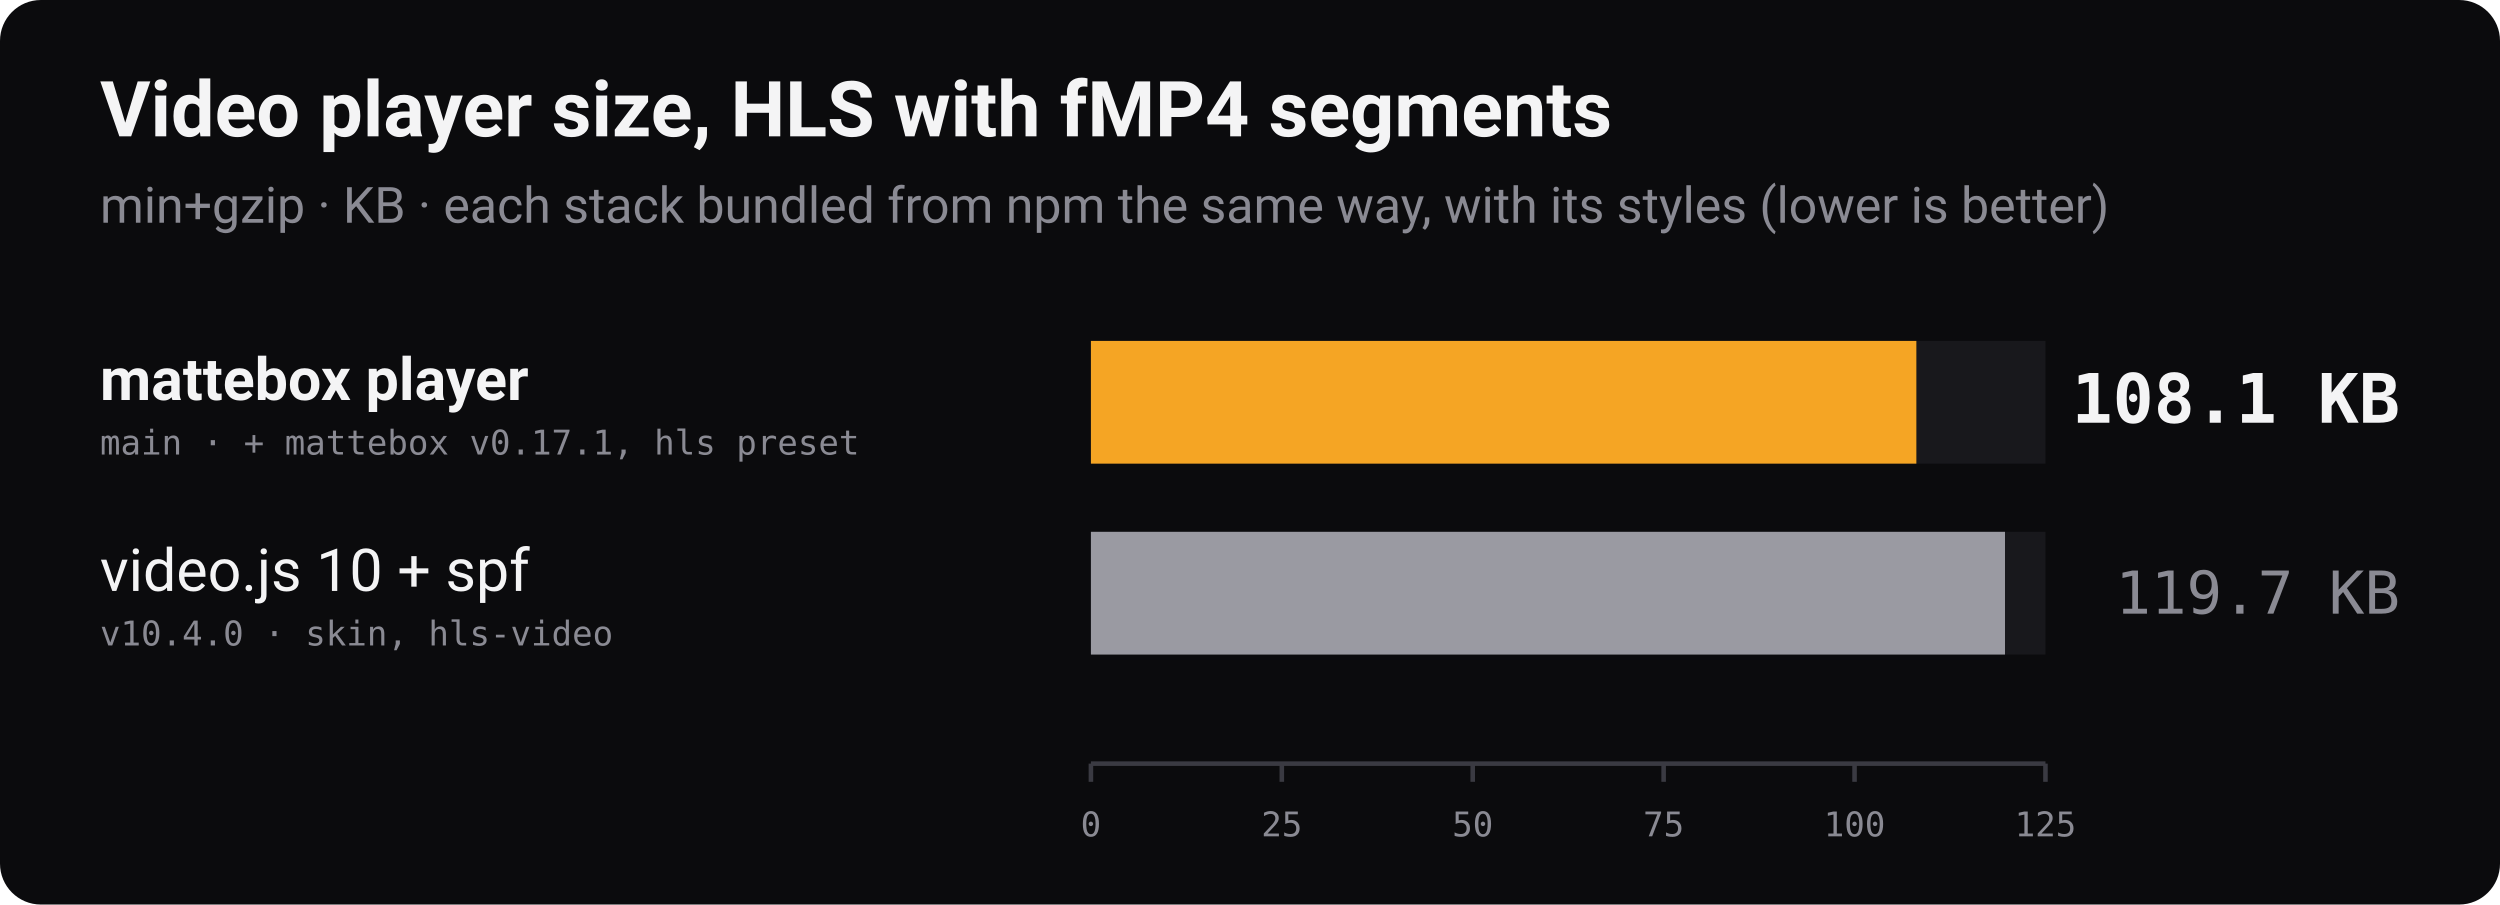
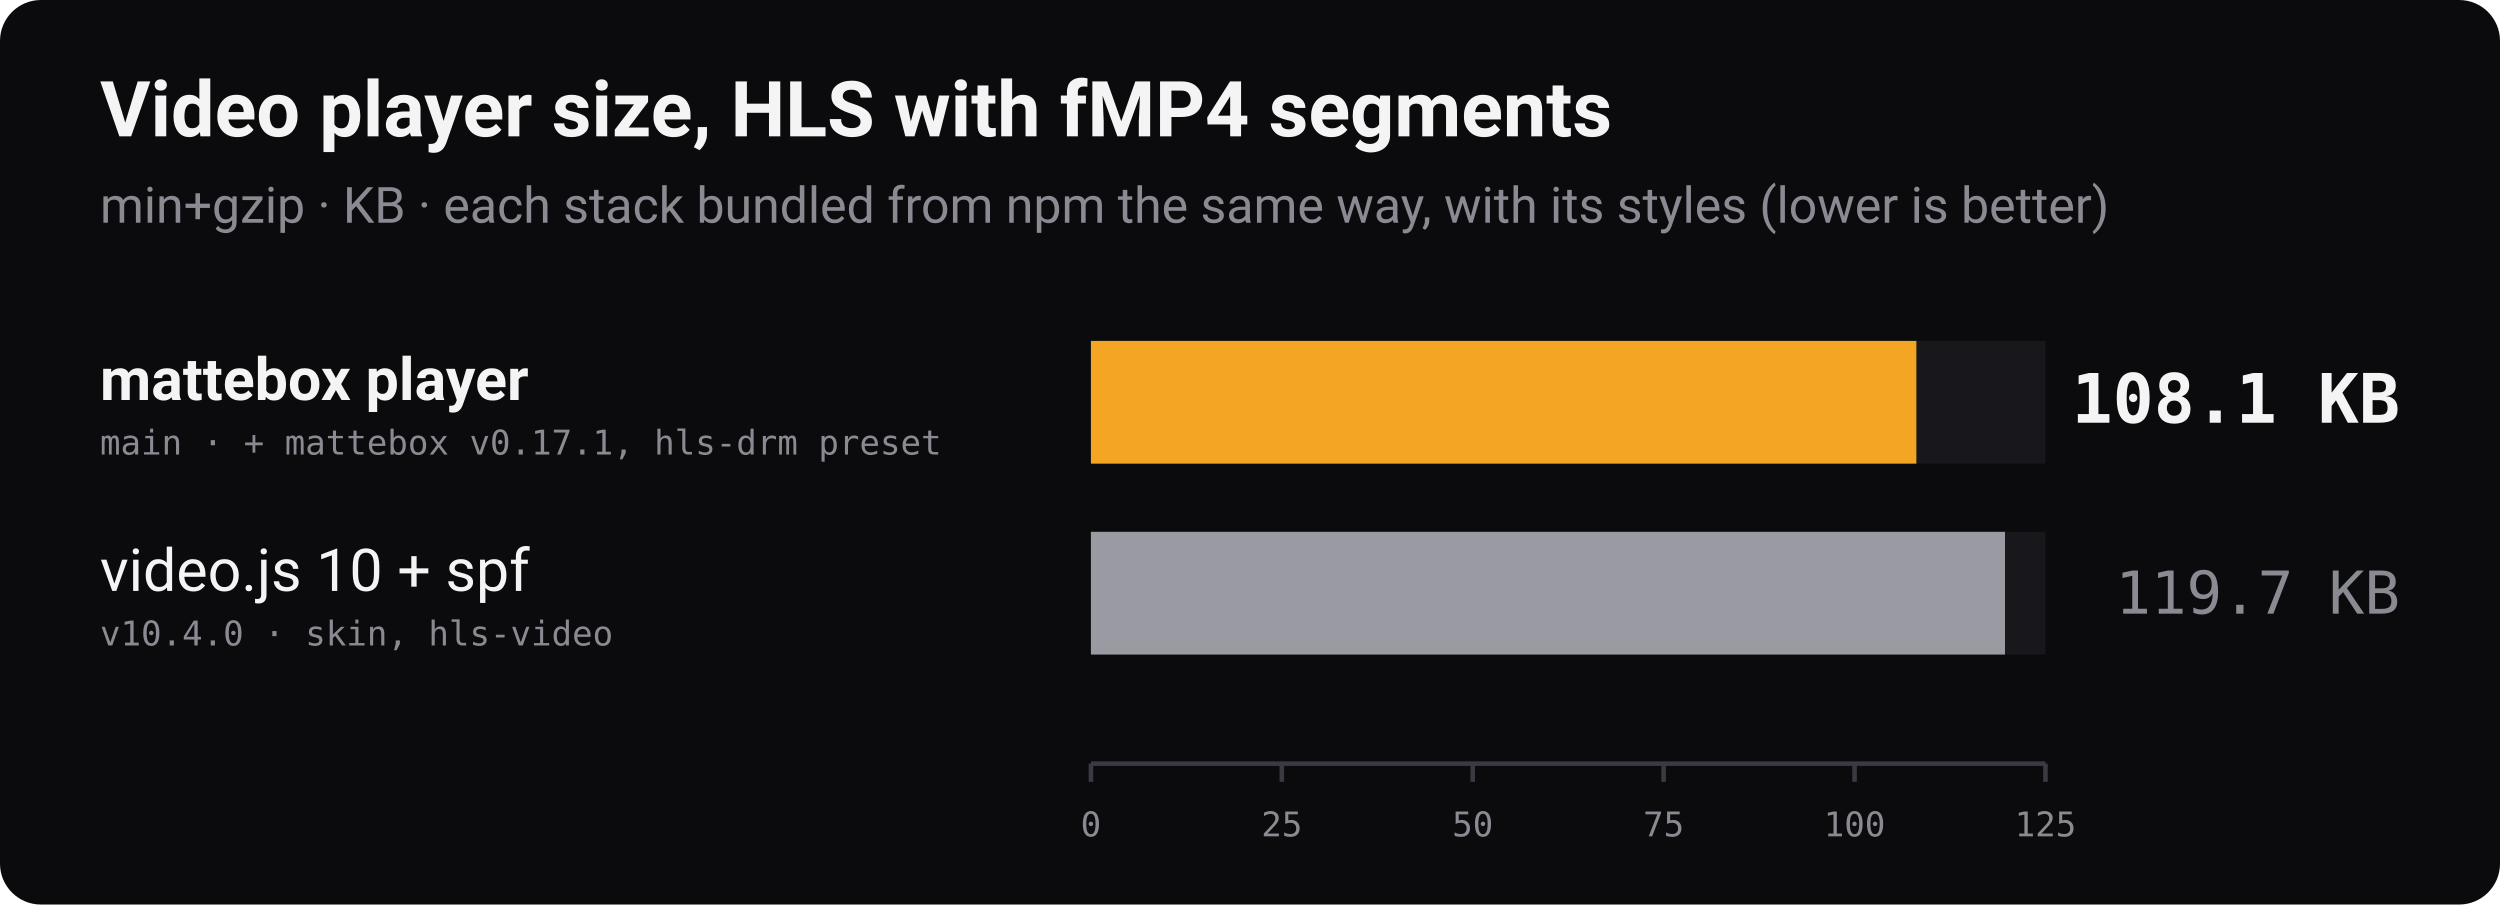
<svg xmlns="http://www.w3.org/2000/svg" width="1100" height="398" viewBox="0 0 1100 398" role="img" aria-label="Bundle size of video players with HLS playback of fMP4 segments, min+gzip, lower is better">
  <rect width="1100" height="398" rx="18" fill="#0b0b0d" />
  <text x="44" y="60" font-family="-apple-system, 'Segoe UI', Roboto, Helvetica, Arial, sans-serif" font-size="34" font-weight="700" fill="#f4f4f5">Video player size, HLS with fMP4 segments</text>
  <text x="44" y="98" font-family="-apple-system, 'Segoe UI', Roboto, Helvetica, Arial, sans-serif" font-size="22" fill="#8a8a93">min+gzip · KB · each stack bundled from npm the same way, with its styles (lower is better)</text>
  <text x="44" y="176" font-family="-apple-system, 'Segoe UI', Roboto, Helvetica, Arial, sans-serif" font-size="26" font-weight="700" fill="#f4f4f5">mattebox player</text>
-   <text x="44" y="200" font-family="ui-monospace, 'SF Mono', Menlo, Consolas, monospace" font-size="15" fill="#8a8a93">main · + mattebox v0.17.1, hls preset</text>
+   <text x="44" y="200" font-family="ui-monospace, 'SF Mono', Menlo, Consolas, monospace" font-size="15" fill="#8a8a93">main · + mattebox v0.17.1, hls-drm preset</text>
  <rect x="480" y="150" width="420" height="54" fill="#18181c" />
  <rect x="480" y="150" width="363.2" height="54" fill="#f5a524" />
  <text x="1056" y="186" text-anchor="end" font-family="ui-monospace, 'SF Mono', Menlo, Consolas, monospace" font-size="30" font-weight="700" fill="#f4f4f5">108.1 KB</text>
  <text x="44" y="260" font-family="-apple-system, 'Segoe UI', Roboto, Helvetica, Arial, sans-serif" font-size="26" font-weight="400" fill="#f4f4f5">video.js 10 + spf</text>
  <text x="44" y="284" font-family="ui-monospace, 'SF Mono', Menlo, Consolas, monospace" font-size="15" fill="#8a8a93">v10.4.0 · skin, hls-video</text>
  <rect x="480" y="234" width="420" height="54" fill="#18181c" />
  <rect x="480" y="234" width="402.2" height="54" fill="#9a9aa2" />
  <text x="1056" y="270" text-anchor="end" font-family="ui-monospace, 'SF Mono', Menlo, Consolas, monospace" font-size="26" font-weight="400" fill="#8a8a93">119.7 KB</text>
  <line x1="480" y1="336" x2="900" y2="336" stroke="#3a3a42" stroke-width="2" />
  <line x1="480.0" y1="336" x2="480.0" y2="344" stroke="#3a3a42" stroke-width="2" />
  <text x="480.0" y="368" text-anchor="middle" font-family="ui-monospace, 'SF Mono', Menlo, Consolas, monospace" font-size="15" fill="#8a8a93">0</text>
  <line x1="564.0" y1="336" x2="564.0" y2="344" stroke="#3a3a42" stroke-width="2" />
  <text x="564.0" y="368" text-anchor="middle" font-family="ui-monospace, 'SF Mono', Menlo, Consolas, monospace" font-size="15" fill="#8a8a93">25</text>
  <line x1="648.0" y1="336" x2="648.0" y2="344" stroke="#3a3a42" stroke-width="2" />
  <text x="648.0" y="368" text-anchor="middle" font-family="ui-monospace, 'SF Mono', Menlo, Consolas, monospace" font-size="15" fill="#8a8a93">50</text>
  <line x1="732.0" y1="336" x2="732.0" y2="344" stroke="#3a3a42" stroke-width="2" />
  <text x="732.0" y="368" text-anchor="middle" font-family="ui-monospace, 'SF Mono', Menlo, Consolas, monospace" font-size="15" fill="#8a8a93">75</text>
  <line x1="816.0" y1="336" x2="816.0" y2="344" stroke="#3a3a42" stroke-width="2" />
  <text x="816.0" y="368" text-anchor="middle" font-family="ui-monospace, 'SF Mono', Menlo, Consolas, monospace" font-size="15" fill="#8a8a93">100</text>
  <line x1="900.0" y1="336" x2="900.0" y2="344" stroke="#3a3a42" stroke-width="2" />
  <text x="900.0" y="368" text-anchor="middle" font-family="ui-monospace, 'SF Mono', Menlo, Consolas, monospace" font-size="15" fill="#8a8a93">125</text>
</svg>
